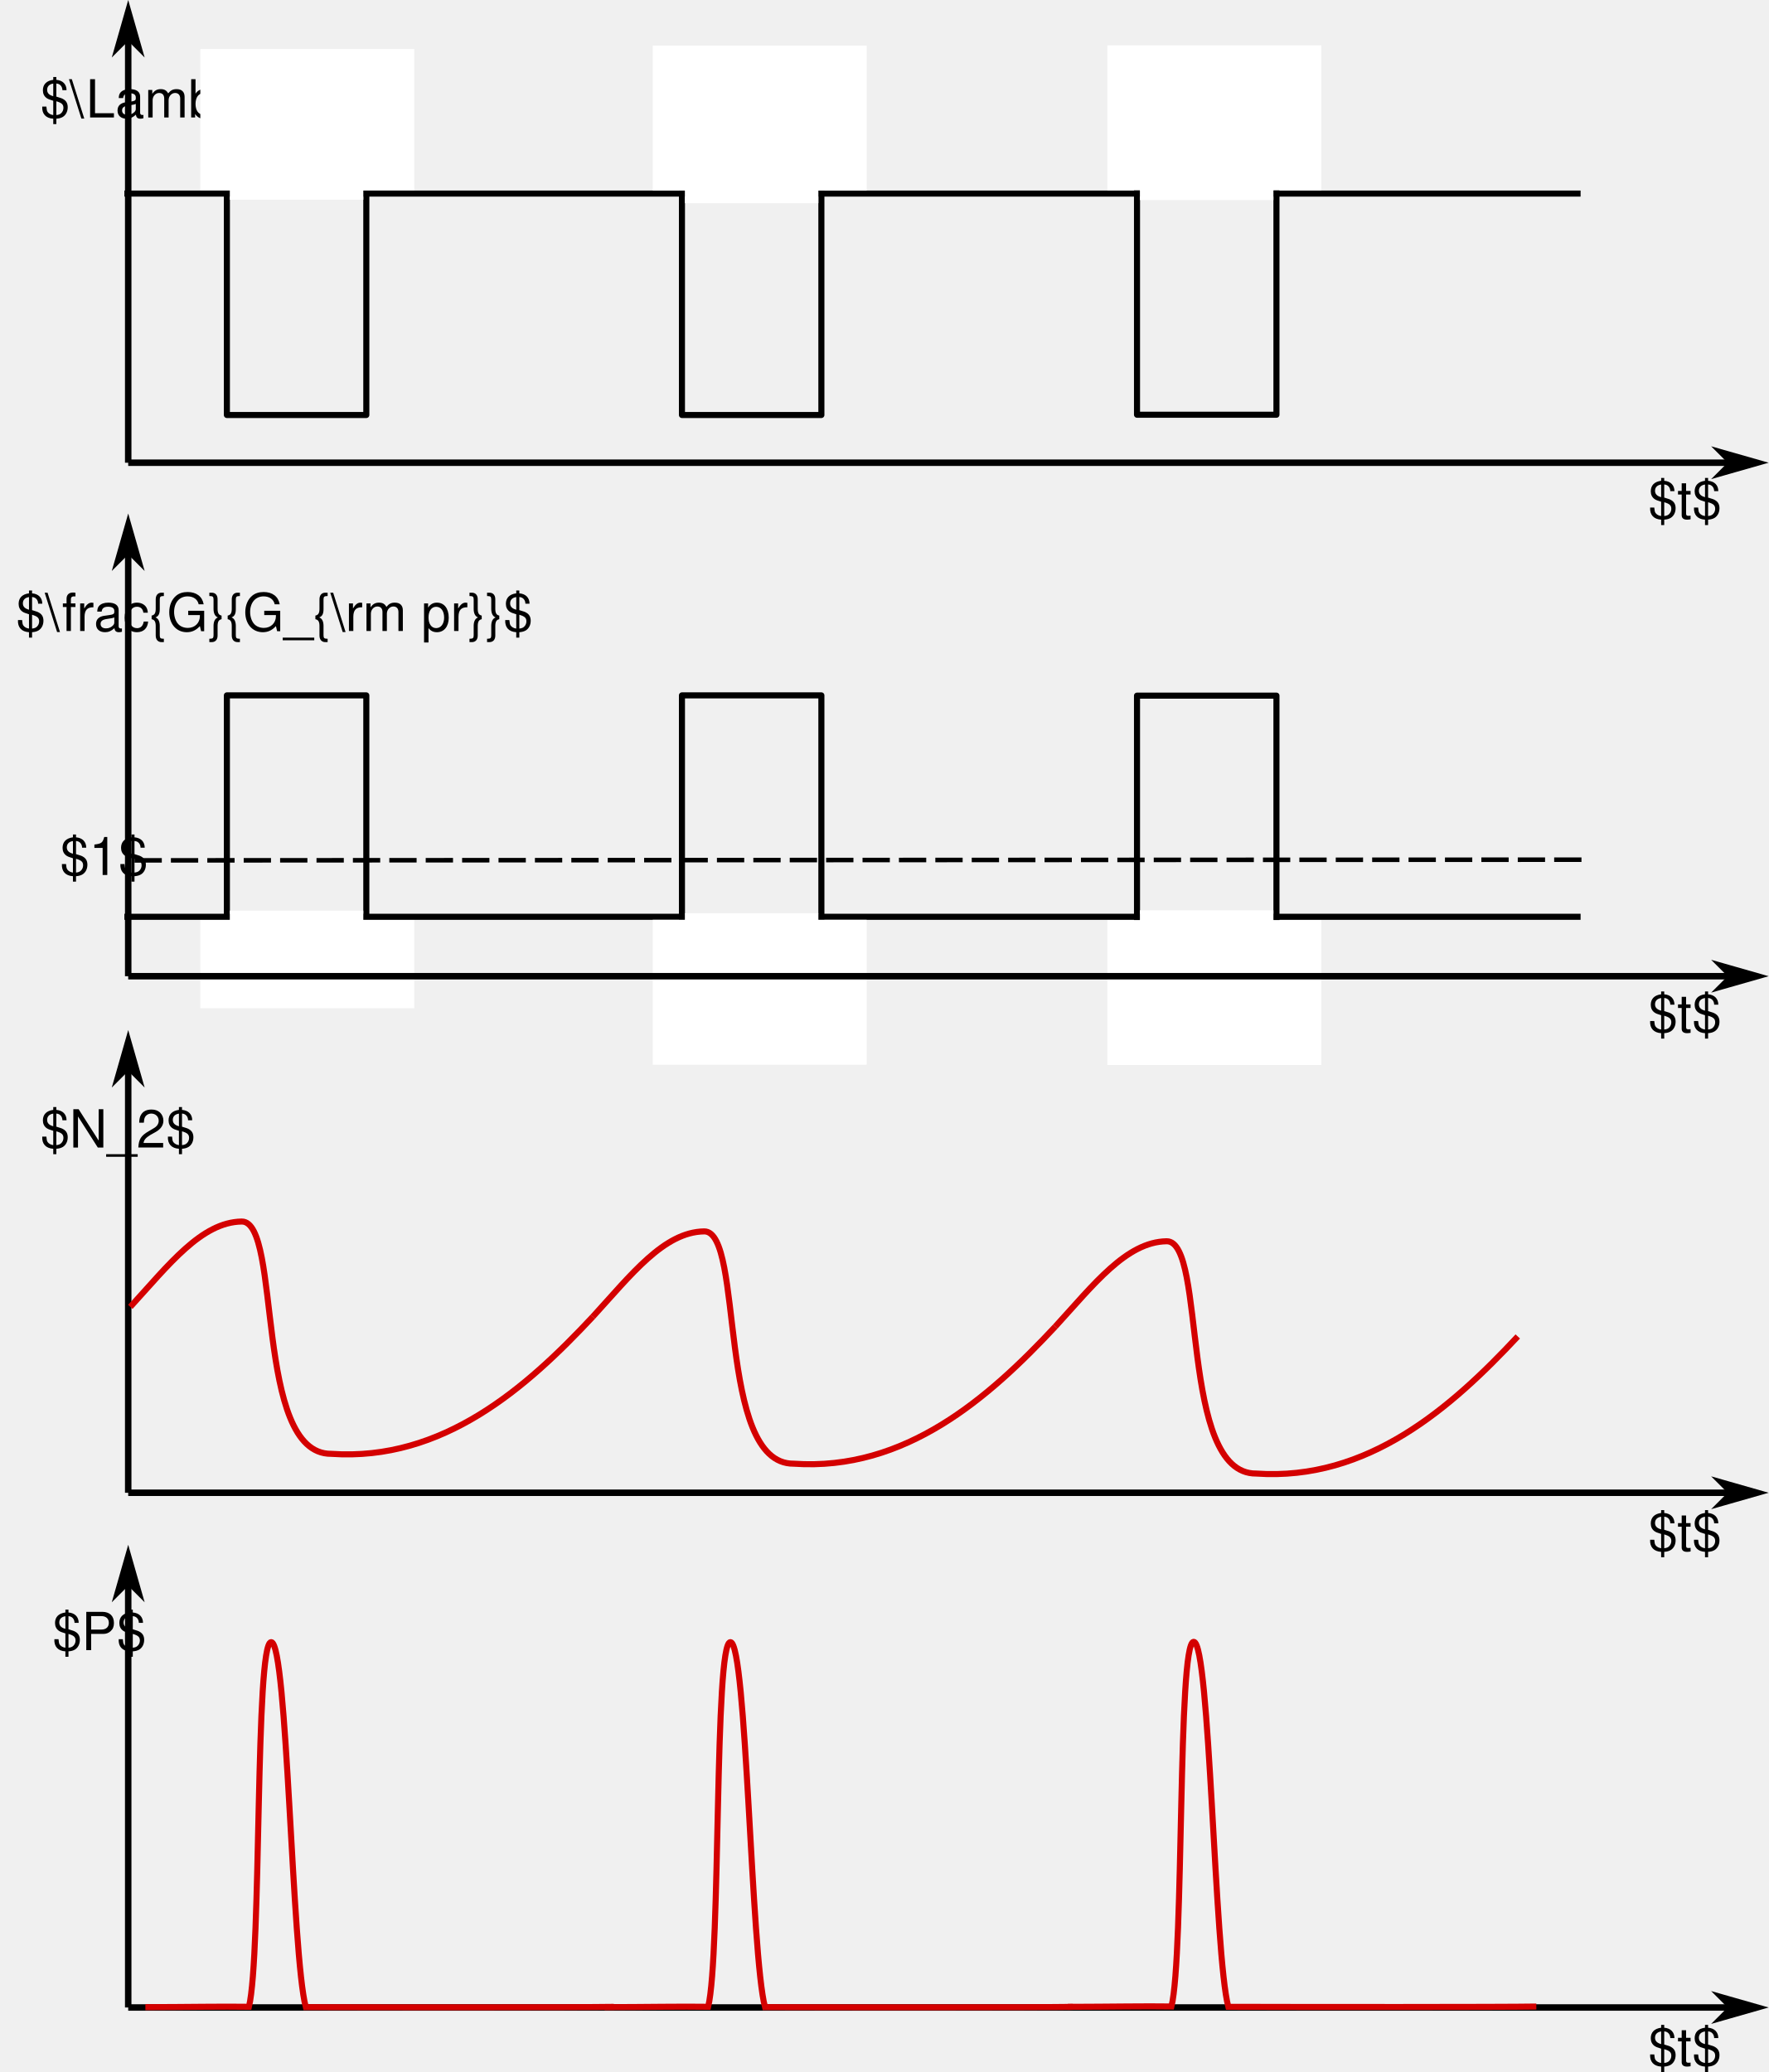
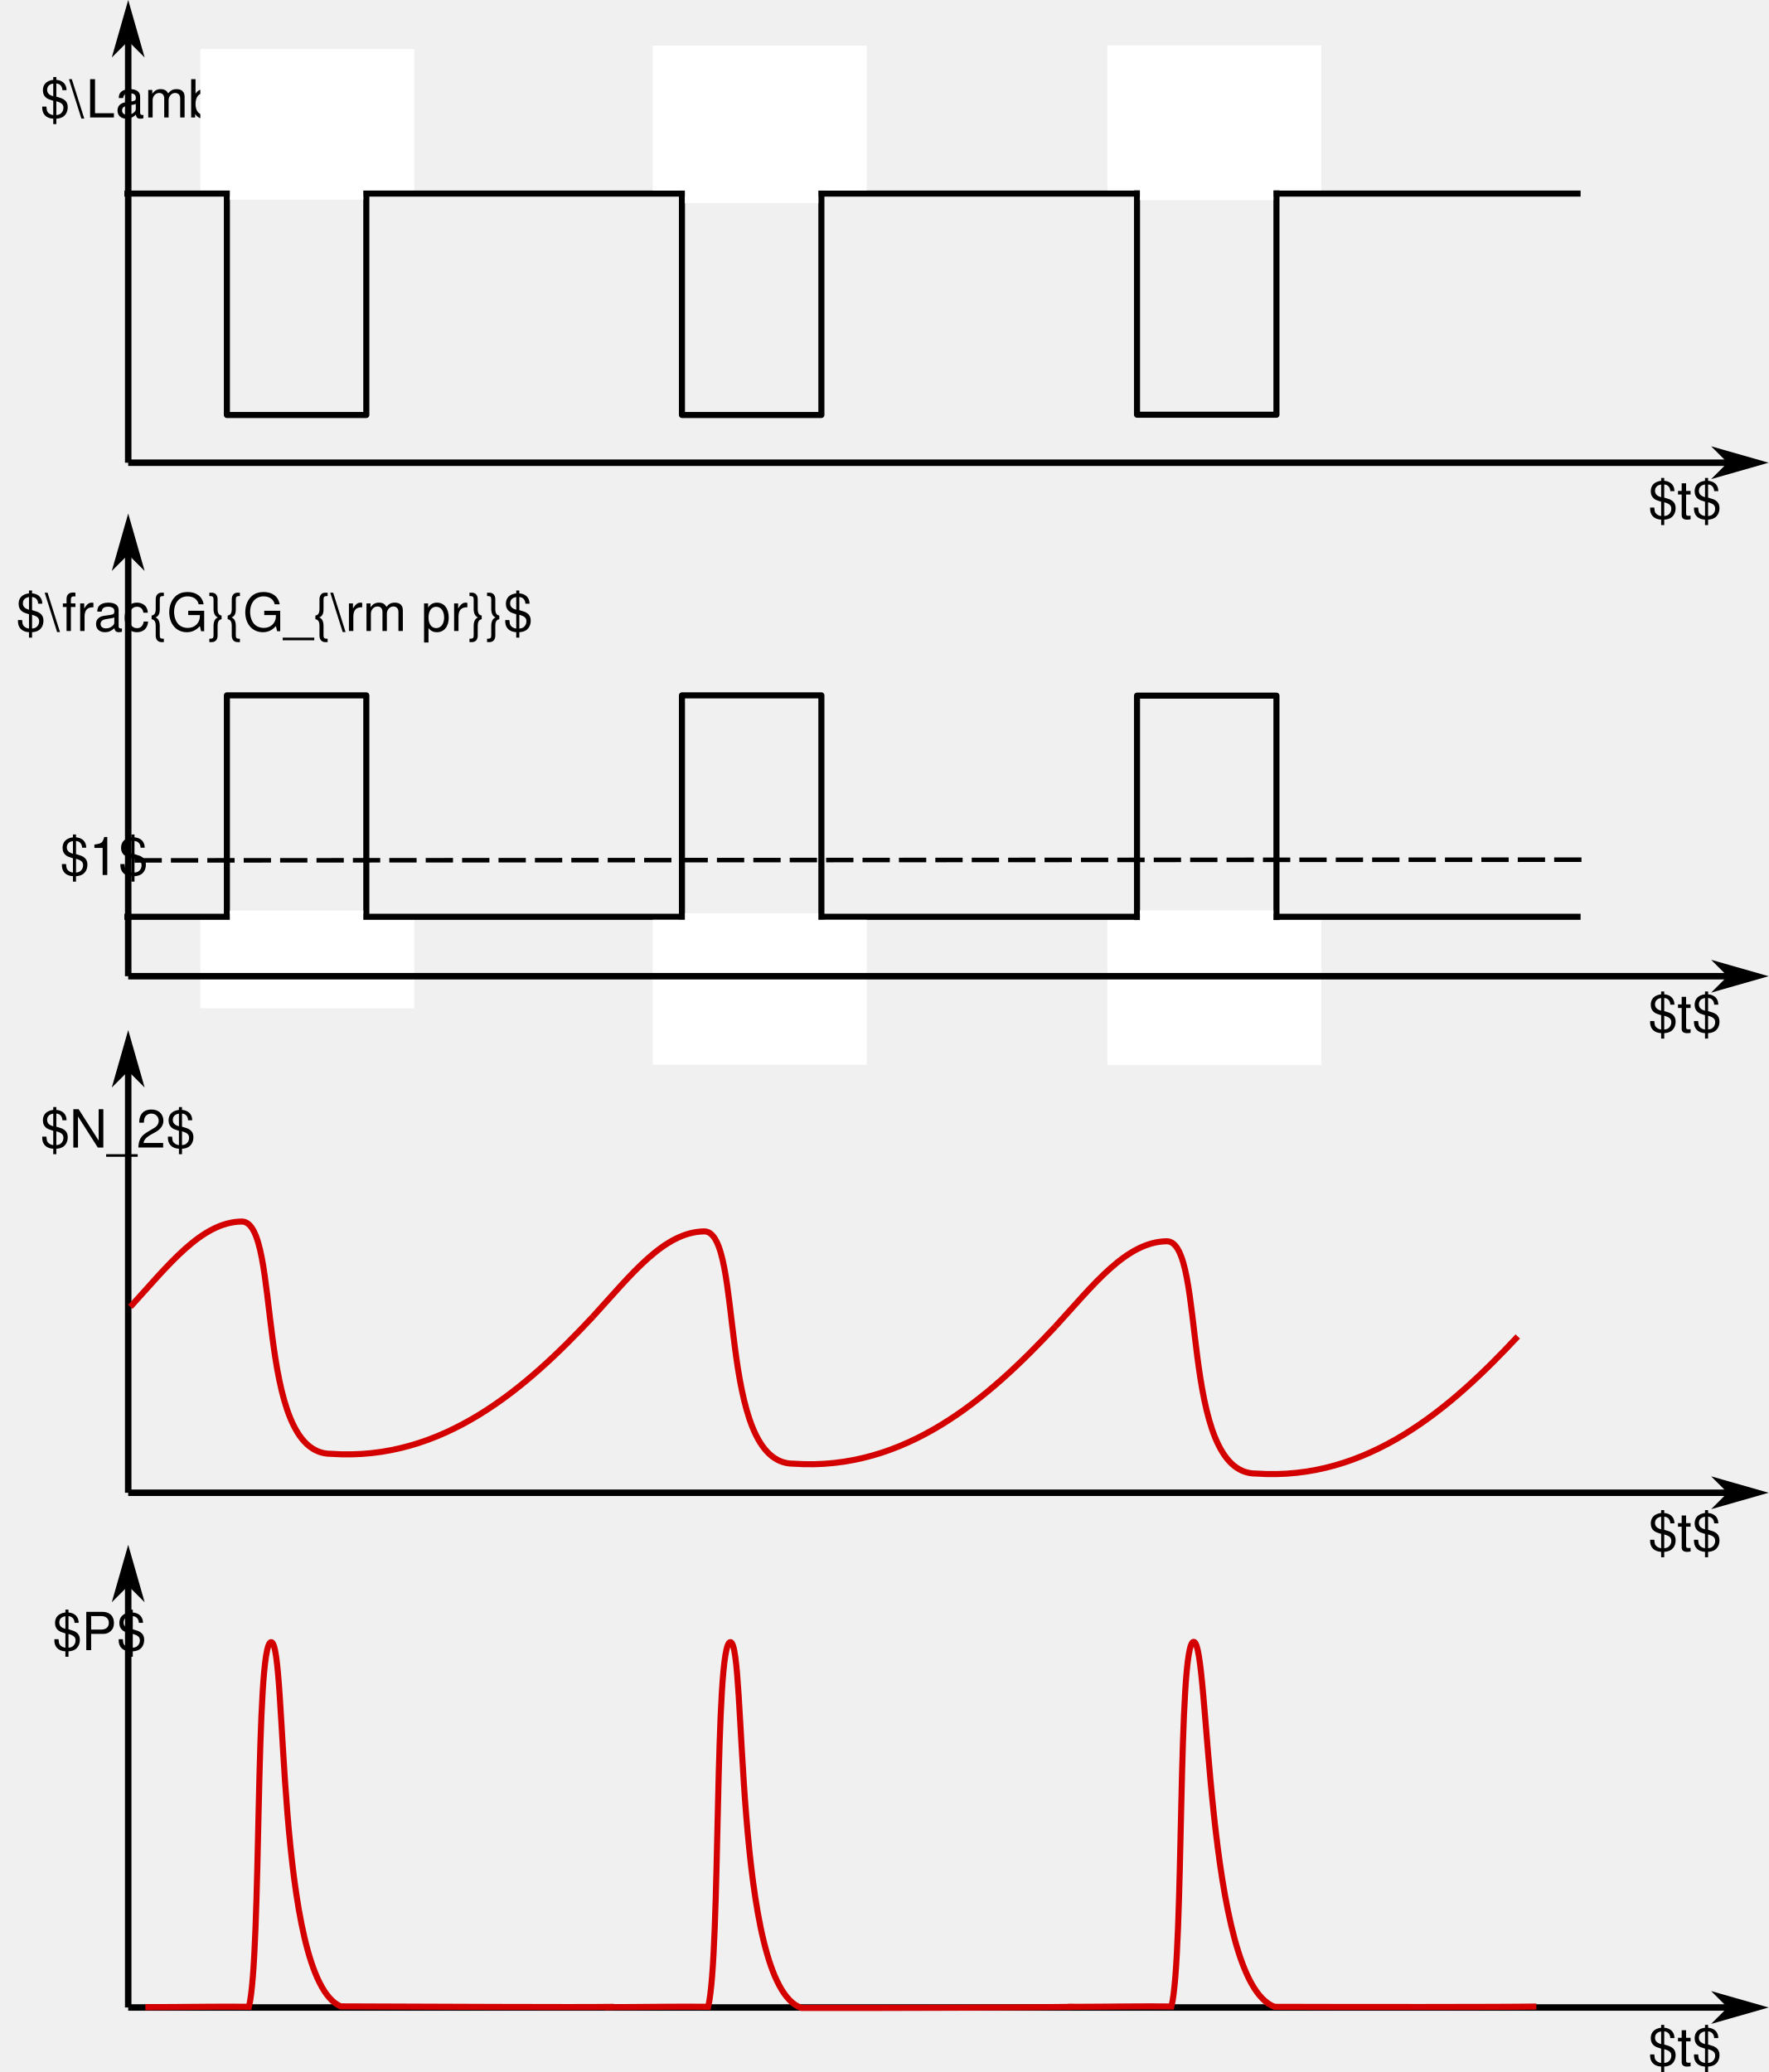
<svg xmlns="http://www.w3.org/2000/svg" width="154.249mm" height="180.74mm" viewBox="0 0 546.552 640.418" id="svg2" version="1.1">
  <defs id="defs4">
    <marker orient="auto" refY="0" refX="0" id="marker5248" style="overflow:visible">
      <path id="path5250" d="M 0,0 5,-5 -12.5,0 5,5 Z" style="fill:#000000;fill-opacity:1;fill-rule:evenodd;stroke:#000000;stroke-width:1pt;stroke-opacity:1" transform="matrix(-0.4,0,0,-0.4,-4,0)" />
    </marker>
    <marker orient="auto" refY="0" refX="0" id="Arrow1Mend" style="overflow:visible">
      <path id="path4255" d="M 0,0 5,-5 -12.5,0 5,5 Z" style="fill:#d99238;fill-opacity:1;fill-rule:evenodd;stroke:#d99238;stroke-width:1pt;stroke-opacity:1" transform="matrix(-0.4,0,0,-0.4,-4,0)" />
    </marker>
    <marker orient="auto" refY="0" refX="0" id="Arrow1Send" style="overflow:visible">
      <path id="path4178" d="M 0,0 5,-5 -12.5,0 5,5 Z" style="fill:#d40000;fill-opacity:1;fill-rule:evenodd;stroke:#d40000;stroke-width:1pt;stroke-opacity:1" transform="matrix(-0.2,0,0,-0.2,-1.2,0)" />
    </marker>
    <marker orient="auto" refY="0" refX="0" id="Arrow1Mend-5" style="overflow:visible">
      <path id="path4255-6" d="M 0,0 5,-5 -12.5,0 5,5 Z" style="fill:#d99238;fill-opacity:1;fill-rule:evenodd;stroke:#d99238;stroke-width:1pt;stroke-opacity:1" transform="matrix(-0.4,0,0,-0.4,-4,0)" />
    </marker>
    <marker orient="auto" refY="0" refX="0" id="Arrow1Mend-9" style="overflow:visible">
      <path id="path4255-1" d="M 0,0 5,-5 -12.5,0 5,5 Z" style="fill:#d99238;fill-opacity:1;fill-rule:evenodd;stroke:#d99238;stroke-width:1pt;stroke-opacity:1" transform="matrix(-0.4,0,0,-0.4,-4,0)" />
    </marker>
    <marker orient="auto" refY="0" refX="0" id="Arrow1Mend-5-2" style="overflow:visible">
      <path id="path4255-6-7" d="M 0,0 5,-5 -12.5,0 5,5 Z" style="fill:#d99238;fill-opacity:1;fill-rule:evenodd;stroke:#d99238;stroke-width:1pt;stroke-opacity:1" transform="matrix(-0.4,0,0,-0.4,-4,0)" />
    </marker>
    <marker orient="auto" refY="0" refX="0" id="Arrow1Mend-9-3" style="overflow:visible">
      <path id="path4255-1-6" d="M 0,0 5,-5 -12.5,0 5,5 Z" style="fill:#d99238;fill-opacity:1;fill-rule:evenodd;stroke:#d99238;stroke-width:1pt;stroke-opacity:1" transform="matrix(-0.4,0,0,-0.4,-4,0)" />
    </marker>
    <marker orient="auto" refY="0" refX="0" id="Arrow1Mend-5-2-0" style="overflow:visible">
      <path id="path4255-6-7-6" d="M 0,0 5,-5 -12.5,0 5,5 Z" style="fill:#d99238;fill-opacity:1;fill-rule:evenodd;stroke:#d99238;stroke-width:1pt;stroke-opacity:1" transform="matrix(-0.4,0,0,-0.4,-4,0)" />
    </marker>
    <marker orient="auto" refY="0" refX="0" id="Arrow1Mend-1" style="overflow:visible">
      <path id="path4255-8" d="M 0,0 5,-5 -12.5,0 5,5 Z" style="fill:#d99238;fill-opacity:1;fill-rule:evenodd;stroke:#d99238;stroke-width:1pt;stroke-opacity:1" transform="matrix(-0.4,0,0,-0.4,-4,0)" />
    </marker>
    <marker orient="auto" refY="0" refX="0" id="Arrow1Mend-5-7" style="overflow:visible">
      <path id="path4255-6-9" d="M 0,0 5,-5 -12.5,0 5,5 Z" style="fill:#d99238;fill-opacity:1;fill-rule:evenodd;stroke:#d99238;stroke-width:1pt;stroke-opacity:1" transform="matrix(-0.4,0,0,-0.4,-4,0)" />
    </marker>
    <marker orient="auto" refY="0" refX="0" id="Arrow1Mend-9-2" style="overflow:visible">
      <path id="path4255-1-0" d="M 0,0 5,-5 -12.5,0 5,5 Z" style="fill:#d99238;fill-opacity:1;fill-rule:evenodd;stroke:#d99238;stroke-width:1pt;stroke-opacity:1" transform="matrix(-0.4,0,0,-0.4,-4,0)" />
    </marker>
    <marker orient="auto" refY="0" refX="0" id="Arrow1Mend-5-2-2" style="overflow:visible">
      <path id="path4255-6-7-3" d="M 0,0 5,-5 -12.5,0 5,5 Z" style="fill:#d99238;fill-opacity:1;fill-rule:evenodd;stroke:#d99238;stroke-width:1pt;stroke-opacity:1" transform="matrix(-0.4,0,0,-0.4,-4,0)" />
    </marker>
    <marker orient="auto" refY="0" refX="0" id="Arrow1Mend-9-3-7" style="overflow:visible">
      <path id="path4255-1-6-5" d="M 0,0 5,-5 -12.5,0 5,5 Z" style="fill:#d99238;fill-opacity:1;fill-rule:evenodd;stroke:#d99238;stroke-width:1pt;stroke-opacity:1" transform="matrix(-0.4,0,0,-0.4,-4,0)" />
    </marker>
    <marker orient="auto" refY="0" refX="0" id="Arrow1Mend-5-2-0-9" style="overflow:visible">
      <path id="path4255-6-7-6-2" d="M 0,0 5,-5 -12.5,0 5,5 Z" style="fill:#d99238;fill-opacity:1;fill-rule:evenodd;stroke:#d99238;stroke-width:1pt;stroke-opacity:1" transform="matrix(-0.4,0,0,-0.4,-4,0)" />
    </marker>
    <marker orient="auto" refY="0" refX="0" id="marker5248-3" style="overflow:visible">
      <path id="path5250-1" d="M 0,0 5,-5 -12.5,0 5,5 Z" style="fill:#000000;fill-opacity:1;fill-rule:evenodd;stroke:#000000;stroke-width:1pt;stroke-opacity:1" transform="matrix(-0.4,0,0,-0.4,-4,0)" />
    </marker>
    <marker orient="auto" refY="0" refX="0" id="marker5248-36" style="overflow:visible">
      <path id="path5250-7" d="M 0,0 5,-5 -12.5,0 5,5 Z" style="fill:#000000;fill-opacity:1;fill-rule:evenodd;stroke:#000000;stroke-width:1pt;stroke-opacity:1" transform="matrix(-0.4,0,0,-0.4,-4,0)" />
    </marker>
    <marker orient="auto" refY="0" refX="0" id="marker5248-3-5" style="overflow:visible">
      <path id="path5250-1-3" d="M 0,0 5,-5 -12.5,0 5,5 Z" style="fill:#000000;fill-opacity:1;fill-rule:evenodd;stroke:#000000;stroke-width:1pt;stroke-opacity:1" transform="matrix(-0.4,0,0,-0.4,-4,0)" />
    </marker>
    <marker orient="auto" refY="0" refX="0" id="marker5248-36-9" style="overflow:visible">
      <path id="path5250-7-3" d="M 0,0 5,-5 -12.5,0 5,5 Z" style="fill:#000000;fill-opacity:1;fill-rule:evenodd;stroke:#000000;stroke-width:1pt;stroke-opacity:1" transform="matrix(-0.4,0,0,-0.4,-4,0)" />
    </marker>
    <marker orient="auto" refY="0" refX="0" id="marker5248-3-5-6" style="overflow:visible">
      <path id="path5250-1-3-0" d="M 0,0 5,-5 -12.5,0 5,5 Z" style="fill:#000000;fill-opacity:1;fill-rule:evenodd;stroke:#000000;stroke-width:1pt;stroke-opacity:1" transform="matrix(-0.4,0,0,-0.4,-4,0)" />
    </marker>
    <marker orient="auto" refY="0" refX="0" id="marker5248-1" style="overflow:visible">
      <path id="path5250-2" d="M 0,0 5,-5 -12.5,0 5,5 Z" style="fill:#000000;fill-opacity:1;fill-rule:evenodd;stroke:#000000;stroke-width:1pt;stroke-opacity:1" transform="matrix(-0.4,0,0,-0.4,-4,0)" />
    </marker>
    <marker orient="auto" refY="0" refX="0" id="marker5248-3-9" style="overflow:visible">
      <path id="path5250-1-31" d="M 0,0 5,-5 -12.5,0 5,5 Z" style="fill:#000000;fill-opacity:1;fill-rule:evenodd;stroke:#000000;stroke-width:1pt;stroke-opacity:1" transform="matrix(-0.4,0,0,-0.4,-4,0)" />
    </marker>
  </defs>
  <g id="layer1" transform="translate(-33.43385,10.19399)">
    <text xml:space="preserve" style="font-style:normal;font-variant:normal;font-weight:normal;font-stretch:normal;line-height:0%;font-family:'Nimbus Sans L';-inkscape-font-specification:Sans;letter-spacing:0px;word-spacing:0px;fill:#000000;fill-opacity:1;stroke:none;stroke-width:1px;stroke-linecap:butt;stroke-linejoin:miter;stroke-opacity:1" x="33.434" y="161.937" id="text5411">
      <tspan id="tspan5413" x="33.434" y="161.937" style="font-size:37.5px;line-height:1.25"> </tspan>
    </text>
    <text xml:space="preserve" style="font-style:italic;font-variant:normal;font-weight:normal;font-stretch:normal;font-size:23.437px;line-height:125%;font-family:msbm10;-inkscape-font-specification:'msbm10 Italic';letter-spacing:0px;word-spacing:0px;fill:#000000;fill-opacity:1;stroke:none;stroke-width:0.937px;stroke-linecap:butt;stroke-linejoin:miter;stroke-opacity:1" x="0.888" y="345.693" id="text1234">
      <tspan id="tspan1232" x="0.888" y="366.429" style="stroke-width:0.937px" />
    </text>
    <g id="g125">
      <text id="text6089-1-8" y="499.834" x="49.578" style="font-style:normal;font-variant:normal;font-weight:normal;font-stretch:normal;line-height:0%;font-family:'Nimbus Sans L';-inkscape-font-specification:Sans;letter-spacing:0px;word-spacing:0px;fill:#000000;fill-opacity:1;stroke:none;stroke-width:1px;stroke-linecap:butt;stroke-linejoin:miter;stroke-opacity:1" xml:space="preserve">
        <tspan style="font-size:16.25px;line-height:1.25" y="499.834" x="49.578" id="tspan6091-2-7">$P$</tspan>
      </text>
      <text id="text6089-4-7-9" y="628.176" x="542.703" style="font-style:normal;font-variant:normal;font-weight:normal;font-stretch:normal;line-height:0%;font-family:'Nimbus Sans L';-inkscape-font-specification:Sans;letter-spacing:0px;word-spacing:0px;fill:#000000;fill-opacity:1;stroke:none;stroke-width:1px;stroke-linecap:butt;stroke-linejoin:miter;stroke-opacity:1" xml:space="preserve">
        <tspan style="font-size:16.25px;line-height:1.25" y="628.176" x="542.703" id="tspan6091-7-0-2">$t$</tspan>
      </text>
      <text id="text6089-1" y="344.491" x="45.828" style="font-style:normal;font-variant:normal;font-weight:normal;font-stretch:normal;line-height:0%;font-family:'Nimbus Sans L';-inkscape-font-specification:Sans;letter-spacing:0px;word-spacing:0px;fill:#000000;fill-opacity:1;stroke:none;stroke-width:1px;stroke-linecap:butt;stroke-linejoin:miter;stroke-opacity:1" xml:space="preserve">
        <tspan style="font-size:16.25px;line-height:1.25" y="344.491" x="45.828" id="tspan6091-2">$N_2$</tspan>
      </text>
      <text id="text6089-4-7" y="469.083" x="542.703" style="font-style:normal;font-variant:normal;font-weight:normal;font-stretch:normal;line-height:0%;font-family:'Nimbus Sans L';-inkscape-font-specification:Sans;letter-spacing:0px;word-spacing:0px;fill:#000000;fill-opacity:1;stroke:none;stroke-width:1px;stroke-linecap:butt;stroke-linejoin:miter;stroke-opacity:1" xml:space="preserve">
        <tspan style="font-size:16.25px;line-height:1.25" y="469.083" x="542.703" id="tspan6091-7-0">$t$</tspan>
      </text>
      <text id="text6089-4" y="308.764" x="542.703" style="font-style:normal;font-variant:normal;font-weight:normal;font-stretch:normal;line-height:0%;font-family:'Nimbus Sans L';-inkscape-font-specification:Sans;letter-spacing:0px;word-spacing:0px;fill:#000000;fill-opacity:1;stroke:none;stroke-width:1px;stroke-linecap:butt;stroke-linejoin:miter;stroke-opacity:1" xml:space="preserve">
        <tspan style="font-size:16.25px;line-height:1.25" y="308.764" x="542.703" id="tspan6091-7">$t$</tspan>
      </text>
      <text id="text6089" y="184.834" x="38.328" style="font-style:normal;font-variant:normal;font-weight:normal;font-stretch:normal;line-height:0%;font-family:'Nimbus Sans L';-inkscape-font-specification:Sans;letter-spacing:0px;word-spacing:0px;fill:#000000;fill-opacity:1;stroke:none;stroke-width:1px;stroke-linecap:butt;stroke-linejoin:miter;stroke-opacity:1" xml:space="preserve">
        <tspan style="font-size:16.25px;line-height:1.25" y="184.834" x="38.328" id="tspan6091">$\frac{G}{G_{\rm pr}}$</tspan>
      </text>
      <text id="text6089-4-3" y="150.051" x="542.703" style="font-style:normal;font-variant:normal;font-weight:normal;font-stretch:normal;line-height:0%;font-family:'Nimbus Sans L';-inkscape-font-specification:Sans;letter-spacing:0px;word-spacing:0px;fill:#000000;fill-opacity:1;stroke:none;stroke-width:1px;stroke-linecap:butt;stroke-linejoin:miter;stroke-opacity:1" xml:space="preserve">
        <tspan style="font-size:16.25px;line-height:1.25" y="150.051" x="542.703" id="tspan6091-7-6">$t$</tspan>
      </text>
      <text id="text6089-6" y="26.122" x="45.828" style="font-style:normal;font-variant:normal;font-weight:normal;font-stretch:normal;line-height:0%;font-family:'Nimbus Sans L';-inkscape-font-specification:Sans;letter-spacing:0px;word-spacing:0px;fill:#000000;fill-opacity:1;stroke:none;stroke-width:1px;stroke-linecap:butt;stroke-linejoin:miter;stroke-opacity:1" xml:space="preserve">
        <tspan style="font-size:16.25px;line-height:1.25" y="26.122" x="45.828" id="tspan6091-3">$\Lambda$</tspan>
      </text>
      <text id="text6089-5" y="260.248" x="51.911" style="font-style:normal;font-variant:normal;font-weight:normal;font-stretch:normal;font-size:12px;line-height:0%;font-family:'Nimbus Sans L';-inkscape-font-specification:Sans;letter-spacing:0px;word-spacing:0px;fill:#000000;fill-opacity:1;stroke:none;stroke-width:1px;stroke-linecap:butt;stroke-linejoin:miter;stroke-opacity:1" xml:space="preserve">
        <tspan style="font-size:16.25px;line-height:1.25;stroke-width:1px" y="260.248" x="51.911" id="tspan6091-4">$1$</tspan>
      </text>
    </g>
    <g id="g284">
      <rect transform="scale(1,-1)" y="-300.192" x="103.545" height="95.459" width="43.089" id="rect181" style="opacity:1;fill:none;fill-opacity:1;stroke:#000000;stroke-width:1.875;stroke-linecap:round;stroke-linejoin:round;stroke-miterlimit:4;stroke-dasharray:none;stroke-dashoffset:0;stroke-opacity:1" />
      <rect transform="scale(1,-1)" y="-301.44" x="95.338" height="28.394" width="66.116" id="rect1535-8" style="opacity:1;fill:#ffffff;fill-opacity:1;stroke:none;stroke-width:0.623;stroke-linecap:round;stroke-linejoin:round;stroke-miterlimit:4;stroke-dasharray:none;stroke-dashoffset:0;stroke-opacity:1" />
      <rect transform="scale(1,-1)" y="-300.192" x="244.17" height="95.459" width="43.089" id="rect181-0" style="opacity:1;fill:none;fill-opacity:1;stroke:#000000;stroke-width:1.875;stroke-linecap:round;stroke-linejoin:round;stroke-miterlimit:4;stroke-dasharray:none;stroke-dashoffset:0;stroke-opacity:1" />
      <rect transform="scale(1,-1)" y="-300.275" x="384.795" height="95.459" width="43.089" id="rect181-0-2" style="opacity:1;fill:none;fill-opacity:1;stroke:#000000;stroke-width:1.875;stroke-linecap:round;stroke-linejoin:round;stroke-miterlimit:4;stroke-dasharray:none;stroke-dashoffset:0;stroke-opacity:1" />
      <path id="path1533" d="M 71.871,273.17 H 521.871" style="fill:none;fill-rule:evenodd;stroke:#000000;stroke-width:1.875;stroke-linecap:butt;stroke-linejoin:miter;stroke-miterlimit:4;stroke-dasharray:none;stroke-opacity:1" />
      <rect transform="scale(1,-1)" y="-284.186" x="104.449" height="12.925" width="41.257" id="rect1535" style="opacity:1;fill:#ffffff;fill-opacity:1;stroke:none;stroke-width:0.332;stroke-linecap:round;stroke-linejoin:round;stroke-miterlimit:4;stroke-dasharray:none;stroke-dashoffset:0;stroke-opacity:1" />
      <rect transform="scale(1,-1)" y="-318.895" x="235.142" height="44.8" width="66.116" id="rect1535-8-9" style="opacity:1;fill:#ffffff;fill-opacity:1;stroke:none;stroke-width:0.783;stroke-linecap:round;stroke-linejoin:round;stroke-miterlimit:4;stroke-dasharray:none;stroke-dashoffset:0;stroke-opacity:1" />
      <rect transform="scale(1,-1)" y="-316.875" x="245.074" height="44.8" width="41.257" id="rect1535-7" style="opacity:1;fill:#ffffff;fill-opacity:1;stroke:none;stroke-width:0.619;stroke-linecap:round;stroke-linejoin:round;stroke-miterlimit:4;stroke-dasharray:none;stroke-dashoffset:0;stroke-opacity:1" />
      <rect transform="scale(1,-1)" y="-318.974" x="375.643" height="44.8" width="66.116" id="rect1535-8-9-3" style="opacity:1;fill:#ffffff;fill-opacity:1;stroke:none;stroke-width:0.783;stroke-linecap:round;stroke-linejoin:round;stroke-miterlimit:4;stroke-dasharray:none;stroke-dashoffset:0;stroke-opacity:1" />
      <rect transform="scale(1,-1)" y="-315.958" x="385.692" height="44.8" width="41.257" id="rect1535-7-6" style="opacity:1;fill:#ffffff;fill-opacity:1;stroke:none;stroke-width:0.619;stroke-linecap:round;stroke-linejoin:round;stroke-miterlimit:4;stroke-dasharray:none;stroke-dashoffset:0;stroke-opacity:1" />
      <g id="g267">
        <g id="g163">
          <path id="path5246-9" d="m 73.054,291.534 1e-5,-139.075" style="fill:none;fill-rule:evenodd;stroke:#000000;stroke-width:2;stroke-linecap:butt;stroke-linejoin:miter;stroke-miterlimit:4;stroke-dasharray:none;stroke-opacity:1;marker-end:url(#marker5248-3)" />
          <path id="path5246" d="m 73.054,291.534 502.991,-10e-6" style="fill:none;fill-rule:evenodd;stroke:#000000;stroke-width:2;stroke-linecap:butt;stroke-linejoin:miter;stroke-miterlimit:4;stroke-dasharray:none;stroke-opacity:1;marker-end:url(#marker5248)" />
          <path id="path1212-5" d="M 74.996,255.732 524.437,255.514" style="fill:none;fill-rule:evenodd;stroke:#000000;stroke-width:1.406;stroke-linecap:butt;stroke-linejoin:miter;stroke-miterlimit:4;stroke-dasharray:8.437, 2.812;stroke-dashoffset:0;stroke-opacity:1" />
        </g>
      </g>
    </g>
    <g id="g177">
      <path id="path5246-4" d="m 73.054,132.822 502.991,-1e-5" style="fill:none;fill-rule:evenodd;stroke:#000000;stroke-width:2;stroke-linecap:butt;stroke-linejoin:miter;stroke-miterlimit:4;stroke-dasharray:none;stroke-opacity:1;marker-end:url(#marker5248-1)" />
      <path id="path5246-9-7" d="m 73.054,132.822 10e-6,-139.075" style="fill:none;fill-rule:evenodd;stroke:#000000;stroke-width:2;stroke-linecap:butt;stroke-linejoin:miter;stroke-miterlimit:4;stroke-dasharray:none;stroke-opacity:1;marker-end:url(#marker5248-3-9)" />
      <rect y="22.615" x="103.545" height="95.459" width="43.089" id="rect181-8" style="opacity:1;fill:none;fill-opacity:1;stroke:#000000;stroke-width:1.875;stroke-linecap:round;stroke-linejoin:round;stroke-miterlimit:4;stroke-dasharray:none;stroke-dashoffset:0;stroke-opacity:1" />
      <rect y="4.96" x="95.338" height="44.8" width="66.116" id="rect1535-8-4" style="opacity:1;fill:#ffffff;fill-opacity:1;stroke:none;stroke-width:0.783;stroke-linecap:round;stroke-linejoin:round;stroke-miterlimit:4;stroke-dasharray:none;stroke-dashoffset:0;stroke-opacity:1" />
      <rect y="22.615" x="244.17" height="95.459" width="43.089" id="rect181-0-5" style="opacity:1;fill:none;fill-opacity:1;stroke:#000000;stroke-width:1.875;stroke-linecap:round;stroke-linejoin:round;stroke-miterlimit:4;stroke-dasharray:none;stroke-dashoffset:0;stroke-opacity:1" />
      <rect y="22.532" x="384.795" height="95.459" width="43.089" id="rect181-0-2-0" style="opacity:1;fill:none;fill-opacity:1;stroke:#000000;stroke-width:1.875;stroke-linecap:round;stroke-linejoin:round;stroke-miterlimit:4;stroke-dasharray:none;stroke-dashoffset:0;stroke-opacity:1" />
      <path id="path1533-1" d="M 71.871,49.637 H 521.871" style="fill:none;fill-rule:evenodd;stroke:#000000;stroke-width:1.875;stroke-linecap:butt;stroke-linejoin:miter;stroke-miterlimit:4;stroke-dasharray:none;stroke-opacity:1" />
      <rect y="6.746" x="104.45" height="44.8" width="41.257" id="rect1535-0" style="opacity:1;fill:#ffffff;fill-opacity:1;stroke:none;stroke-width:0.619;stroke-linecap:round;stroke-linejoin:round;stroke-miterlimit:4;stroke-dasharray:none;stroke-dashoffset:0;stroke-opacity:1" />
      <rect y="3.912" x="235.142" height="44.8" width="66.116" id="rect1535-8-9-2" style="opacity:1;fill:#ffffff;fill-opacity:1;stroke:none;stroke-width:0.783;stroke-linecap:round;stroke-linejoin:round;stroke-miterlimit:4;stroke-dasharray:none;stroke-dashoffset:0;stroke-opacity:1" />
      <rect y="7.807" x="245.074" height="44.8" width="41.257" id="rect1535-7-0" style="opacity:1;fill:#ffffff;fill-opacity:1;stroke:none;stroke-width:0.619;stroke-linecap:round;stroke-linejoin:round;stroke-miterlimit:4;stroke-dasharray:none;stroke-dashoffset:0;stroke-opacity:1" />
      <rect y="3.833" x="375.643" height="44.8" width="66.116" id="rect1535-8-9-3-6" style="opacity:1;fill:#ffffff;fill-opacity:1;stroke:none;stroke-width:0.783;stroke-linecap:round;stroke-linejoin:round;stroke-miterlimit:4;stroke-dasharray:none;stroke-dashoffset:0;stroke-opacity:1" />
      <rect y="6.849" x="385.692" height="44.8" width="41.257" id="rect1535-7-6-1" style="opacity:1;fill:#ffffff;fill-opacity:1;stroke:none;stroke-width:0.619;stroke-linecap:round;stroke-linejoin:round;stroke-miterlimit:4;stroke-dasharray:none;stroke-dashoffset:0;stroke-opacity:1" />
    </g>
    <g id="g158">
      <path id="path5246-6" d="m 73.054,451.191 502.991,-1e-5" style="fill:none;fill-rule:evenodd;stroke:#000000;stroke-width:2;stroke-linecap:butt;stroke-linejoin:miter;stroke-miterlimit:4;stroke-dasharray:none;stroke-opacity:1;marker-end:url(#marker5248-36)" />
      <path id="path5246-9-2" d="m 73.054,451.191 1e-5,-139.075" style="fill:none;fill-rule:evenodd;stroke:#000000;stroke-width:2;stroke-linecap:butt;stroke-linejoin:miter;stroke-miterlimit:4;stroke-dasharray:none;stroke-opacity:1;marker-end:url(#marker5248-3-5)" />
      <path id="path1993" d="m 73.706,393.73 c 11.859,-12.95 21.946,-26.185 34.408,-26.371 12.461,-0.186 3.666,72 27.688,71.799 34.495,2.393 60.319,-20.414 80.823,-42.379" style="fill:none;fill-rule:evenodd;stroke:#d40000;stroke-width:1.875;stroke-linecap:butt;stroke-linejoin:miter;stroke-miterlimit:4;stroke-dasharray:none;stroke-opacity:1" />
      <path id="path1993-6" d="m 216.624,396.778 c 11.859,-12.95 21.946,-26.185 34.408,-26.371 12.461,-0.186 3.666,72 27.688,71.799 34.495,2.393 60.319,-20.414 80.823,-42.379" style="fill:none;fill-rule:evenodd;stroke:#d40000;stroke-width:1.875;stroke-linecap:butt;stroke-linejoin:miter;stroke-miterlimit:4;stroke-dasharray:none;stroke-opacity:1" />
      <path id="path1993-6-5" d="m 359.542,399.827 c 11.859,-12.95 21.946,-26.185 34.408,-26.371 12.461,-0.186 3.666,72 27.688,71.799 34.495,2.393 60.319,-20.414 80.823,-42.379" style="fill:none;fill-rule:evenodd;stroke:#d40000;stroke-width:1.875;stroke-linecap:butt;stroke-linejoin:miter;stroke-miterlimit:4;stroke-dasharray:none;stroke-opacity:1" />
    </g>
    <g id="g151">
      <path id="path5246-6-2" d="m 73.054,610.284 502.991,-10e-6" style="fill:none;fill-rule:evenodd;stroke:#000000;stroke-width:2;stroke-linecap:butt;stroke-linejoin:miter;stroke-miterlimit:4;stroke-dasharray:none;stroke-opacity:1;marker-end:url(#marker5248-36-9)" />
      <path id="path5246-9-2-6" d="m 73.054,610.284 1e-5,-139.075" style="fill:none;fill-rule:evenodd;stroke:#000000;stroke-width:2;stroke-linecap:butt;stroke-linejoin:miter;stroke-miterlimit:4;stroke-dasharray:none;stroke-opacity:1;marker-end:url(#marker5248-3-5-6)" />
-       <path id="path142-9-1" d="m 78.357,610.183 c 13.916,-0.034 23.533,-0.242 32.007,-0.114 3.927,-15.987 1.868,-112.784 6.875,-112.714 5.007,0.07 6.386,96.83 10.692,112.818 24.856,0.078 84.777,0.096 95.185,-0.085" style="fill:none;fill-rule:evenodd;stroke:#d40000;stroke-width:1.875;stroke-linecap:butt;stroke-linejoin:miter;stroke-miterlimit:4;stroke-dasharray:none;stroke-opacity:1" />
-       <path id="path142-9-1-6" d="m 220.266,610.184 c 13.916,-0.034 23.533,-0.242 32.007,-0.114 3.927,-15.987 1.868,-112.784 6.875,-112.714 5.007,0.07 6.386,96.83 10.692,112.818 24.856,0.078 84.777,0.096 95.185,-0.085" style="fill:none;fill-rule:evenodd;stroke:#d40000;stroke-width:1.875;stroke-linecap:butt;stroke-linejoin:miter;stroke-miterlimit:4;stroke-dasharray:none;stroke-opacity:1" />
-       <path id="path142-9-1-6-9" d="m 363.436,610.088 c 13.916,-0.034 23.533,-0.242 32.007,-0.114 3.927,-15.987 1.868,-112.784 6.875,-112.714 5.007,0.07 6.386,96.83 10.692,112.818 24.856,0.078 84.777,0.096 95.185,-0.085" style="fill:none;fill-rule:evenodd;stroke:#d40000;stroke-width:1.875;stroke-linecap:butt;stroke-linejoin:miter;stroke-miterlimit:4;stroke-dasharray:none;stroke-opacity:1" />
+       <path id="path142-9-1" d="m 78.357,610.183 c 13.916,-0.034 23.533,-0.242 32.007,-0.114 3.927,-15.987 1.868,-112.784 6.875,-112.714 5.007,0.07 1.23,103.861 21.473,112.583 24.856,0.078 73.996,0.33 84.404,0.15" style="fill:none;fill-rule:evenodd;stroke:#d40000;stroke-width:1.875;stroke-linecap:butt;stroke-linejoin:miter;stroke-miterlimit:4;stroke-dasharray:none;stroke-opacity:1" />
+       <path id="path142-9-1-6" d="m 220.266,610.184 c 13.916,-0.034 23.533,-0.242 32.007,-0.114 3.927,-15.987 1.868,-112.784 6.875,-112.714 5.007,0.07 0.761,105.97 21.942,113.052 24.856,0.078 73.527,-0.138 83.935,-0.319" style="fill:none;fill-rule:evenodd;stroke:#d40000;stroke-width:1.875;stroke-linecap:butt;stroke-linejoin:miter;stroke-miterlimit:4;stroke-dasharray:none;stroke-opacity:1" />
+       <path id="path142-9-1-6-9" d="m 363.436,610.088 c 13.916,-0.034 23.533,-0.242 32.007,-0.114 3.927,-15.987 1.88,-112.79 6.875,-112.714 4.995,0.076 3.295,104.818 24.989,112.818 24.856,0.078 70.48,0.096 80.888,-0.085" style="fill:none;fill-rule:evenodd;stroke:#d40000;stroke-width:1.875;stroke-linecap:butt;stroke-linejoin:miter;stroke-miterlimit:4;stroke-dasharray:none;stroke-opacity:1" />
    </g>
  </g>
</svg>
